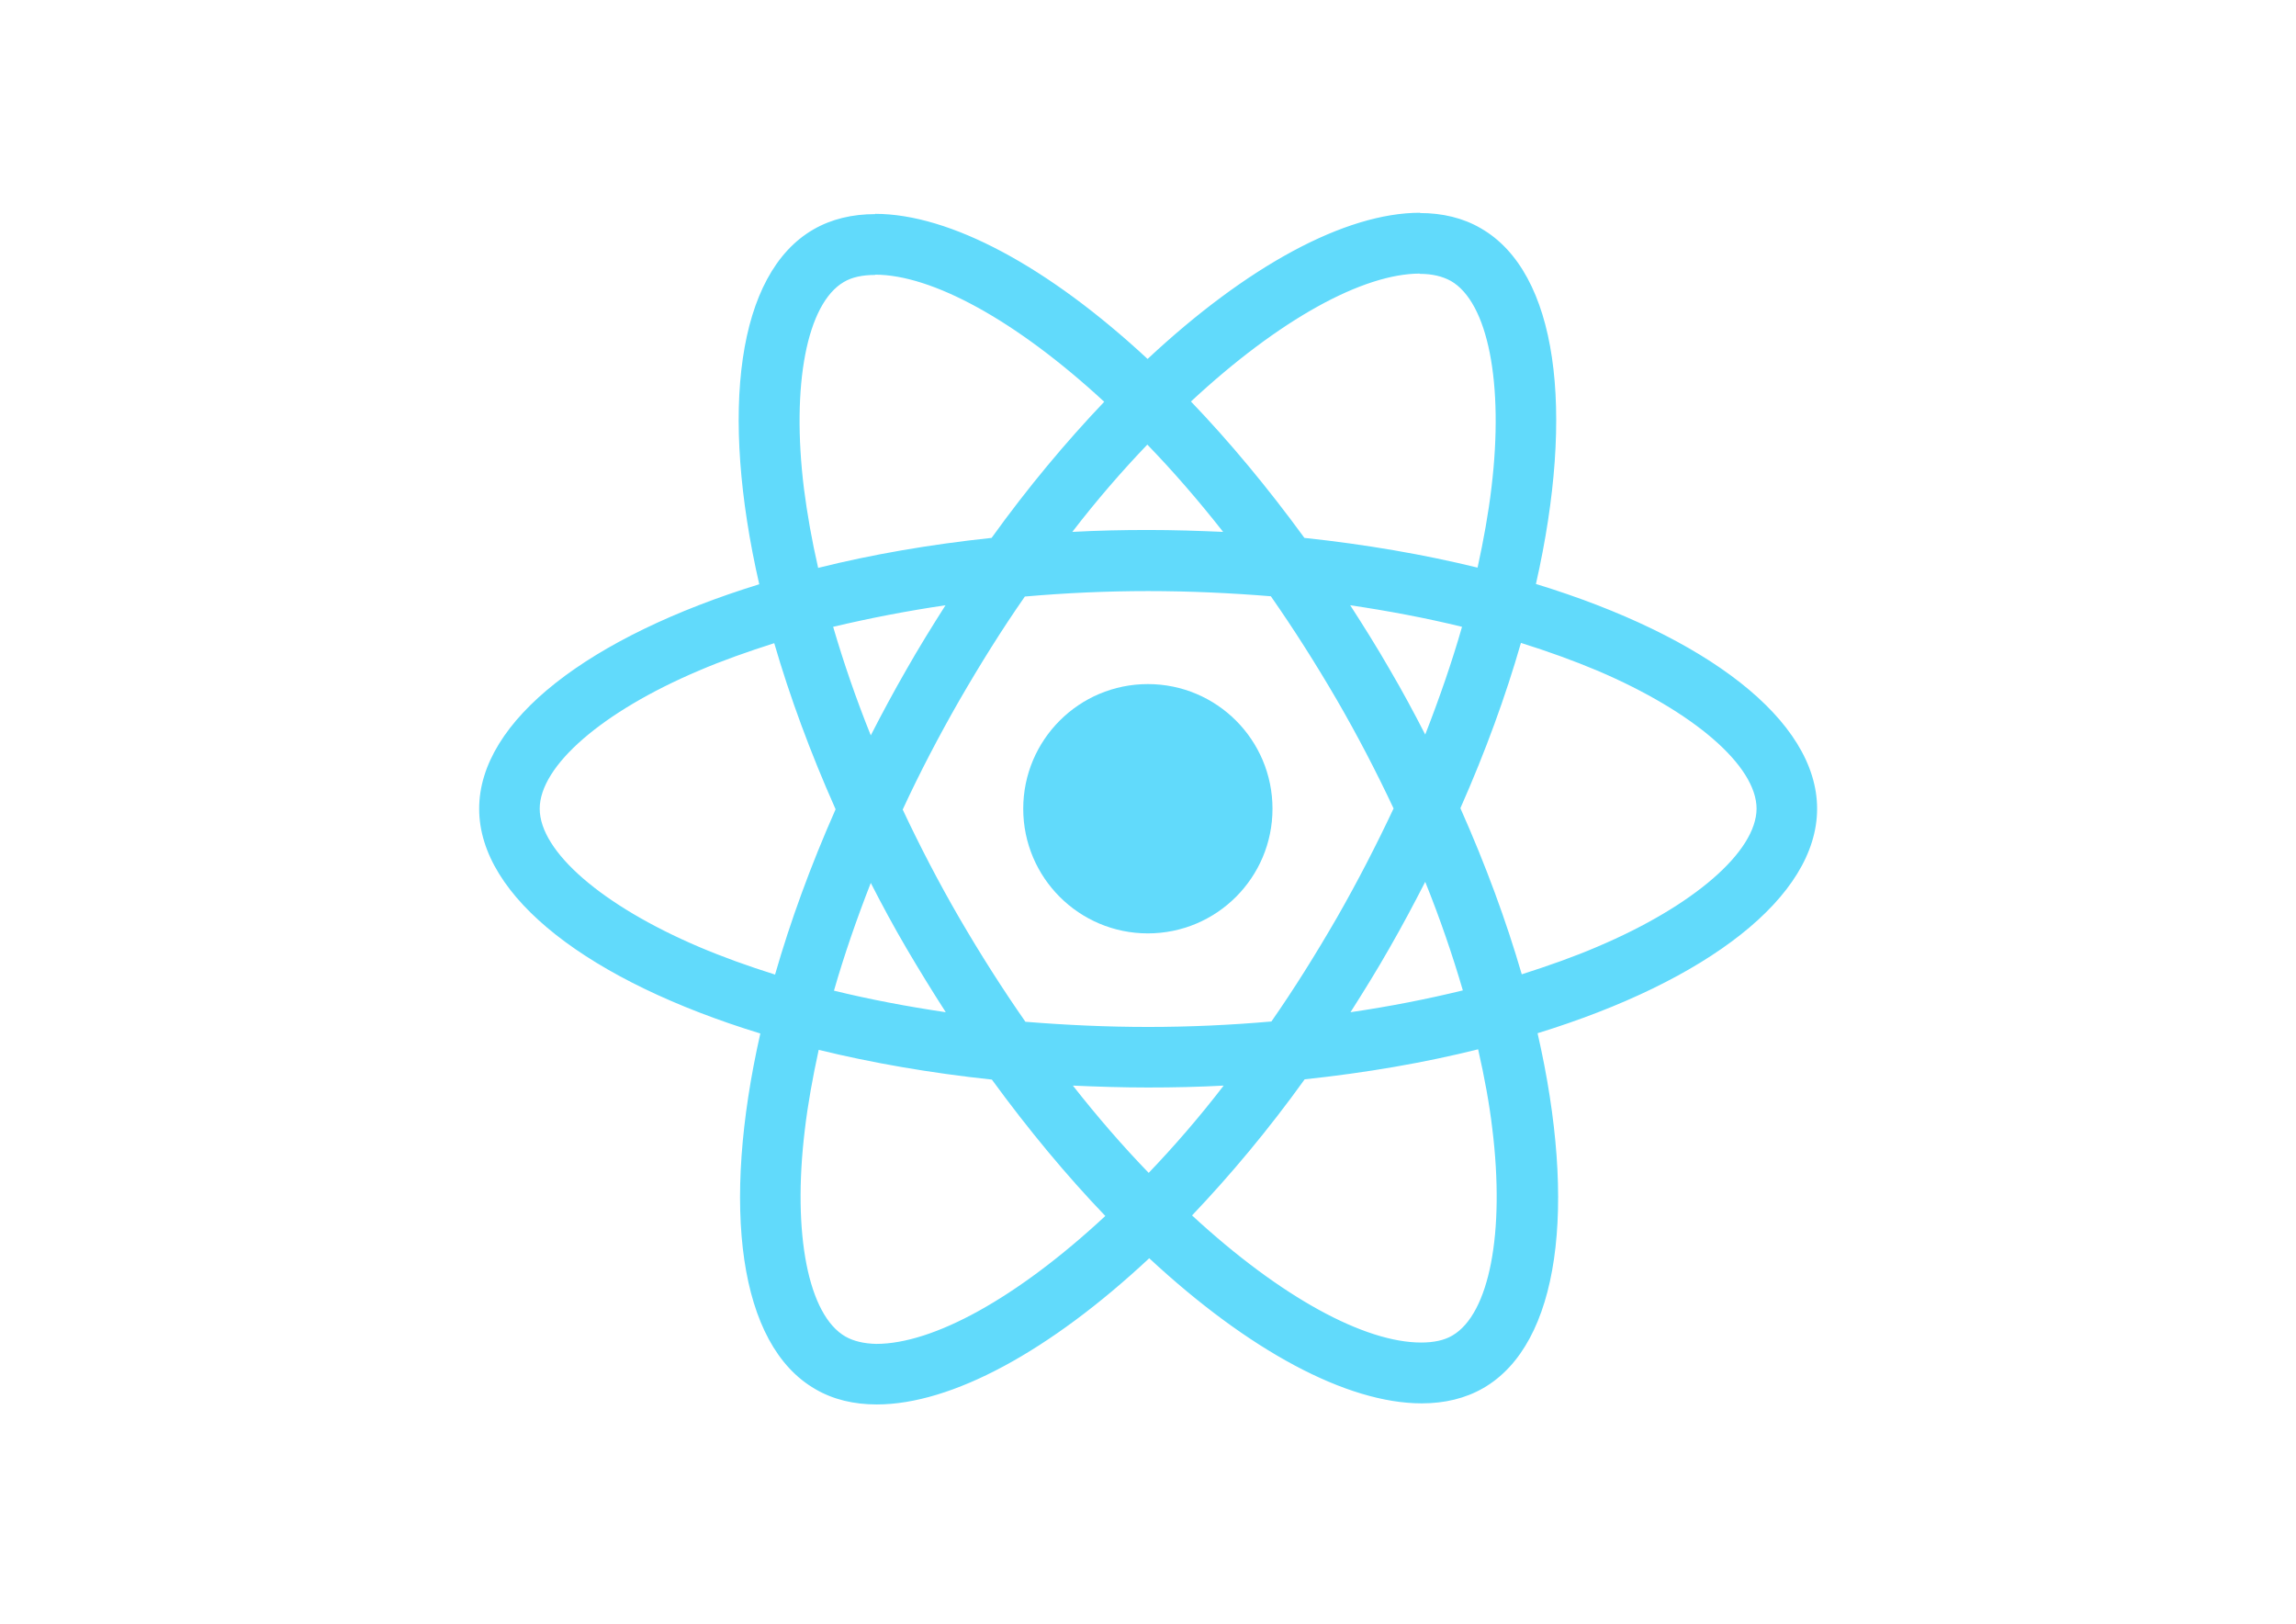
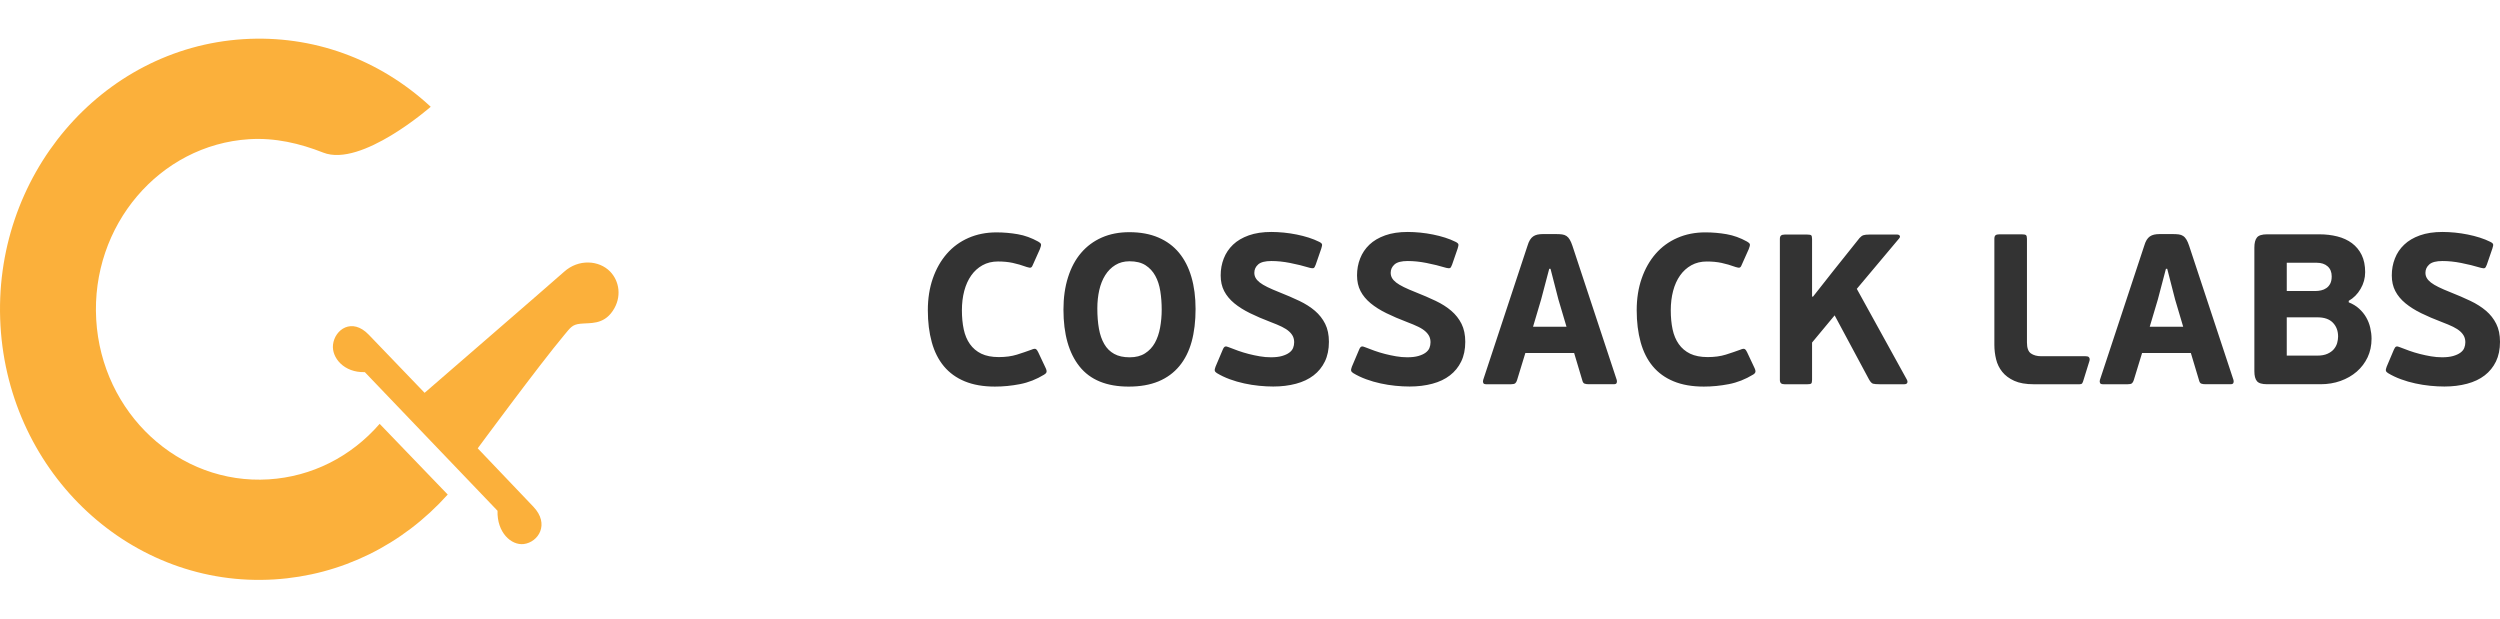
- <svg xmlns="http://www.w3.org/2000/svg" viewBox="0 0 841.9 595.3">
-   <g fill="#61DAFB">
-     <path d="M666.3 296.5c0-32.5-40.7-63.3-103.1-82.4 14.4-63.6 8-114.2-20.2-130.4-6.5-3.8-14.1-5.6-22.4-5.6v22.3c4.6 0 8.3.9 11.4 2.6 13.6 7.8 19.5 37.5 14.9 75.7-1.1 9.4-2.9 19.3-5.1 29.4-19.6-4.8-41-8.5-63.5-10.9-13.5-18.5-27.5-35.3-41.6-50 32.6-30.3 63.2-46.9 84-46.9V78c-27.5 0-63.5 19.6-99.9 53.6-36.4-33.8-72.4-53.2-99.9-53.2v22.3c20.7 0 51.4 16.5 84 46.6-14 14.7-28 31.4-41.3 49.9-22.6 2.4-44 6.1-63.6 11-2.3-10-4-19.7-5.2-29-4.7-38.2 1.1-67.9 14.6-75.8 3-1.8 6.9-2.6 11.5-2.6V78.5c-8.4 0-16 1.8-22.6 5.6-28.1 16.2-34.4 66.7-19.9 130.1-62.2 19.2-102.7 49.9-102.7 82.3 0 32.5 40.7 63.3 103.1 82.4-14.4 63.6-8 114.2 20.2 130.4 6.5 3.8 14.1 5.6 22.5 5.6 27.5 0 63.5-19.6 99.9-53.6 36.4 33.8 72.4 53.2 99.9 53.2 8.4 0 16-1.8 22.6-5.6 28.1-16.2 34.4-66.7 19.9-130.1 62-19.1 102.5-49.9 102.5-82.3zm-130.2-66.7c-3.7 12.9-8.3 26.2-13.5 39.5-4.1-8-8.4-16-13.1-24-4.6-8-9.5-15.8-14.4-23.4 14.2 2.1 27.9 4.7 41 7.9zm-45.8 106.5c-7.8 13.5-15.8 26.3-24.1 38.2-14.9 1.3-30 2-45.2 2-15.1 0-30.2-.7-45-1.9-8.3-11.9-16.4-24.6-24.2-38-7.6-13.1-14.5-26.4-20.8-39.8 6.2-13.4 13.2-26.8 20.7-39.9 7.8-13.5 15.8-26.3 24.1-38.2 14.9-1.3 30-2 45.2-2 15.1 0 30.2.7 45 1.9 8.3 11.9 16.4 24.6 24.2 38 7.6 13.1 14.5 26.4 20.8 39.8-6.3 13.4-13.2 26.8-20.7 39.9zm32.3-13c5.4 13.4 10 26.8 13.8 39.8-13.1 3.2-26.9 5.9-41.2 8 4.9-7.7 9.8-15.6 14.4-23.7 4.6-8 8.9-16.1 13-24.1zM421.2 430c-9.3-9.6-18.6-20.3-27.8-32 9 .4 18.2.7 27.5.7 9.4 0 18.7-.2 27.8-.7-9 11.7-18.3 22.4-27.5 32zm-74.4-58.9c-14.2-2.1-27.9-4.7-41-7.9 3.7-12.9 8.3-26.2 13.5-39.5 4.1 8 8.4 16 13.1 24 4.7 8 9.5 15.8 14.4 23.4zM420.7 163c9.3 9.6 18.6 20.3 27.8 32-9-.4-18.2-.7-27.5-.7-9.4 0-18.7.2-27.8.7 9-11.7 18.3-22.4 27.5-32zm-74 58.9c-4.9 7.7-9.8 15.6-14.4 23.7-4.6 8-8.9 16-13 24-5.4-13.4-10-26.8-13.8-39.8 13.1-3.1 26.9-5.8 41.2-7.9zm-90.5 125.2c-35.4-15.1-58.3-34.9-58.3-50.6 0-15.7 22.9-35.6 58.3-50.6 8.6-3.7 18-7 27.7-10.1 5.7 19.6 13.2 40 22.5 60.9-9.2 20.8-16.6 41.1-22.2 60.6-9.9-3.1-19.3-6.5-28-10.2zM310 490c-13.6-7.8-19.5-37.5-14.9-75.7 1.1-9.4 2.9-19.3 5.1-29.4 19.6 4.8 41 8.5 63.5 10.9 13.5 18.5 27.5 35.3 41.6 50-32.6 30.3-63.2 46.9-84 46.9-4.5-.1-8.3-1-11.3-2.7zm237.2-76.2c4.7 38.2-1.1 67.9-14.6 75.8-3 1.8-6.9 2.6-11.5 2.6-20.7 0-51.4-16.5-84-46.6 14-14.7 28-31.4 41.3-49.9 22.6-2.4 44-6.1 63.6-11 2.3 10.1 4.1 19.8 5.2 29.1zm38.5-66.7c-8.6 3.7-18 7-27.7 10.1-5.7-19.6-13.2-40-22.5-60.9 9.2-20.8 16.6-41.1 22.2-60.6 9.9 3.1 19.3 6.5 28.1 10.2 35.4 15.1 58.3 34.9 58.3 50.6-.1 15.7-23 35.6-58.4 50.6zM320.8 78.4z" />
-     <circle cx="420.9" cy="296.5" r="45.7" />
-     <path d="M520.5 78.1z" />
-   </g>
+ <svg xmlns="http://www.w3.org/2000/svg" width="194" height="48" viewBox="0 0 194 48" fill="none">
+   <path d="M29.461 32.89C27.229 35.46 24.18 36.988 20.857 37.198C13.893 37.637 7.886 32.073 7.466 24.796C7.046 17.518 12.37 11.241 19.334 10.802C21.337 10.676 23.263 11.123 25.086 11.843C28.042 13.009 33.424 8.285 33.424 8.285C29.406 4.564 24.244 2.701 18.886 3.039C7.826 3.736 -0.63 13.706 0.037 25.264C0.704 36.822 10.244 45.658 21.305 44.962C26.469 44.636 31.218 42.302 34.743 38.377L29.461 32.89ZM25.841 26.747C25.726 27.759 26.695 28.929 28.31 28.877L33.448 34.245L33.457 34.254L33.461 34.258L33.47 34.268L38.608 39.636C38.557 41.323 39.676 42.338 40.647 42.217C41.769 42.078 42.687 40.676 41.384 39.315C41.071 38.987 37.071 34.79 37.071 34.79C37.071 34.79 41.823 28.344 43.779 26.005C44.267 25.423 44.397 25.189 45.028 25.122C45.794 25.04 46.804 25.22 47.542 24.137C48.283 23.052 48.057 21.803 47.346 21.073C46.483 20.187 44.894 20.081 43.774 21.089C42.998 21.786 32.949 30.483 32.949 30.483C32.949 30.483 28.932 26.302 28.618 25.976C27.315 24.614 25.974 25.573 25.841 26.747Z" fill="#FBB03B" />
+   <path d="M77.506 27.71C78.035 27.71 78.503 27.647 78.912 27.52C79.319 27.392 79.7 27.262 80.052 27.132C80.206 27.064 80.317 27.05 80.382 27.088C80.448 27.128 80.509 27.207 80.564 27.329L81.127 28.524C81.204 28.678 81.232 28.794 81.209 28.872C81.189 28.949 81.127 29.014 81.027 29.071C80.432 29.435 79.806 29.682 79.151 29.809C78.495 29.937 77.847 29.999 77.208 29.999C76.304 29.999 75.525 29.864 74.868 29.593C74.213 29.323 73.672 28.932 73.248 28.424C72.824 27.915 72.509 27.292 72.306 26.555C72.102 25.82 72 24.993 72 24.075C72 23.166 72.13 22.344 72.388 21.602C72.648 20.86 73.009 20.224 73.472 19.693C73.936 19.16 74.494 18.752 75.15 18.464C75.805 18.177 76.531 18.033 77.324 18.033C77.886 18.033 78.437 18.081 78.978 18.175C79.518 18.268 80.046 18.46 80.564 18.747C80.686 18.813 80.757 18.88 80.779 18.946C80.801 19.012 80.774 19.139 80.697 19.329L80.185 20.473C80.129 20.628 80.072 20.723 80.011 20.756C79.95 20.789 79.843 20.777 79.688 20.723C79.291 20.58 78.921 20.471 78.581 20.399C78.239 20.327 77.858 20.291 77.439 20.291C76.988 20.291 76.588 20.39 76.24 20.584C75.894 20.777 75.601 21.042 75.364 21.379C75.127 21.717 74.948 22.115 74.826 22.573C74.705 23.033 74.644 23.534 74.644 24.076C74.644 24.618 74.691 25.109 74.785 25.554C74.879 25.996 75.038 26.379 75.265 26.699C75.491 27.02 75.786 27.27 76.15 27.447C76.514 27.621 76.965 27.71 77.506 27.71ZM92.776 23.976C92.776 24.927 92.675 25.776 92.471 26.515C92.266 27.258 91.95 27.887 91.52 28.407C91.09 28.927 90.55 29.323 89.9 29.594C89.249 29.865 88.478 30 87.585 30C85.876 30 84.605 29.481 83.773 28.441C82.942 27.401 82.524 25.929 82.524 24.024C82.524 23.096 82.643 22.258 82.881 21.511C83.118 20.762 83.456 20.133 83.897 19.619C84.338 19.105 84.872 18.709 85.501 18.432C86.129 18.155 86.84 18.017 87.634 18.017C88.494 18.017 89.246 18.155 89.891 18.432C90.536 18.709 91.07 19.103 91.495 19.619C91.919 20.133 92.239 20.759 92.453 21.495C92.669 22.231 92.776 23.057 92.776 23.976ZM90.148 24.025C90.148 23.528 90.112 23.051 90.04 22.597C89.969 22.143 89.839 21.745 89.651 21.403C89.464 21.06 89.21 20.787 88.891 20.582C88.57 20.377 88.158 20.275 87.65 20.275C87.231 20.275 86.865 20.374 86.55 20.567C86.237 20.759 85.974 21.023 85.765 21.355C85.556 21.688 85.402 22.075 85.302 22.517C85.203 22.959 85.153 23.428 85.153 23.927C85.153 24.514 85.194 25.04 85.277 25.504C85.359 25.968 85.498 26.367 85.691 26.698C85.883 27.031 86.139 27.285 86.459 27.461C86.779 27.64 87.181 27.727 87.666 27.727C88.14 27.727 88.536 27.625 88.857 27.419C89.176 27.216 89.429 26.945 89.618 26.607C89.805 26.269 89.94 25.876 90.023 25.428C90.105 24.98 90.148 24.512 90.148 24.025ZM94.724 21.37C94.724 20.904 94.804 20.468 94.964 20.059C95.124 19.648 95.364 19.293 95.683 18.986C96.003 18.681 96.41 18.441 96.907 18.264C97.403 18.087 97.988 18 98.661 18C98.969 18 99.291 18.018 99.628 18.05C99.965 18.084 100.294 18.133 100.621 18.199C100.945 18.264 101.257 18.346 101.555 18.439C101.852 18.535 102.122 18.642 102.364 18.764C102.497 18.828 102.571 18.894 102.587 18.953C102.605 19.015 102.584 19.128 102.529 19.295L102.099 20.539C102.044 20.694 101.99 20.782 101.935 20.804C101.879 20.825 101.785 20.82 101.653 20.787C101.135 20.632 100.62 20.504 100.106 20.405C99.594 20.304 99.112 20.255 98.66 20.255C98.175 20.255 97.833 20.344 97.634 20.52C97.436 20.696 97.336 20.912 97.336 21.167C97.336 21.311 97.369 21.444 97.436 21.565C97.503 21.687 97.61 21.805 97.758 21.922C97.907 22.037 98.105 22.156 98.354 22.278C98.602 22.399 98.908 22.533 99.271 22.676C99.833 22.898 100.351 23.122 100.825 23.347C101.298 23.573 101.703 23.831 102.04 24.119C102.376 24.407 102.64 24.745 102.834 25.131C103.027 25.517 103.124 25.984 103.124 26.526C103.124 27.113 103.018 27.622 102.809 28.053C102.6 28.484 102.307 28.843 101.933 29.131C101.558 29.42 101.103 29.636 100.568 29.778C100.034 29.921 99.446 29.994 98.807 29.994C98.454 29.994 98.085 29.975 97.699 29.936C97.314 29.898 96.93 29.836 96.55 29.753C96.169 29.671 95.797 29.564 95.433 29.43C95.07 29.297 94.733 29.137 94.425 28.95C94.337 28.894 94.284 28.835 94.268 28.767C94.251 28.702 94.27 28.596 94.326 28.453L94.888 27.127C94.944 26.992 95.004 26.915 95.07 26.894C95.136 26.872 95.231 26.888 95.352 26.944C95.573 27.033 95.815 27.126 96.079 27.218C96.344 27.312 96.617 27.395 96.897 27.467C97.178 27.539 97.465 27.6 97.757 27.65C98.05 27.701 98.339 27.725 98.625 27.725C98.967 27.725 99.253 27.692 99.485 27.625C99.716 27.558 99.904 27.473 100.047 27.366C100.191 27.259 100.289 27.14 100.345 27C100.4 26.861 100.427 26.716 100.427 26.561C100.427 26.396 100.397 26.246 100.336 26.113C100.275 25.98 100.176 25.85 100.038 25.724C99.9 25.597 99.713 25.474 99.476 25.358C99.238 25.243 98.944 25.118 98.591 24.986C98.007 24.763 97.478 24.538 97.004 24.304C96.531 24.073 96.122 23.814 95.78 23.534C95.438 23.251 95.177 22.937 94.995 22.586C94.815 22.241 94.724 21.834 94.724 21.37ZM105.306 21.37C105.306 20.904 105.385 20.468 105.546 20.059C105.706 19.648 105.945 19.293 106.266 18.986C106.585 18.681 106.993 18.441 107.49 18.264C107.985 18.087 108.569 18 109.241 18C109.55 18 109.873 18.018 110.209 18.05C110.545 18.084 110.876 18.133 111.201 18.199C111.526 18.264 111.838 18.346 112.136 18.439C112.435 18.535 112.704 18.642 112.946 18.764C113.078 18.828 113.152 18.894 113.169 18.953C113.186 19.015 113.167 19.128 113.111 19.295L112.681 20.539C112.625 20.694 112.571 20.782 112.515 20.804C112.46 20.825 112.368 20.82 112.234 20.787C111.715 20.632 111.2 20.504 110.688 20.405C110.176 20.304 109.693 20.255 109.24 20.255C108.755 20.255 108.414 20.344 108.216 20.52C108.017 20.696 107.918 20.912 107.918 21.167C107.918 21.311 107.95 21.444 108.017 21.565C108.084 21.687 108.191 21.805 108.34 21.922C108.489 22.037 108.687 22.156 108.935 22.278C109.183 22.399 109.489 22.533 109.853 22.676C110.416 22.898 110.933 23.122 111.406 23.347C111.88 23.573 112.285 23.831 112.621 24.119C112.957 24.407 113.222 24.745 113.415 25.131C113.607 25.517 113.705 25.984 113.705 26.526C113.705 27.113 113.599 27.622 113.389 28.053C113.18 28.484 112.888 28.843 112.513 29.131C112.139 29.42 111.684 29.636 111.15 29.778C110.615 29.921 110.027 29.994 109.389 29.994C109.036 29.994 108.667 29.975 108.28 29.936C107.894 29.898 107.512 29.836 107.13 29.753C106.75 29.671 106.379 29.564 106.015 29.43C105.651 29.297 105.314 29.137 105.006 28.95C104.918 28.894 104.865 28.835 104.849 28.767C104.833 28.702 104.851 28.596 104.907 28.453L105.47 27.127C105.525 26.992 105.585 26.915 105.652 26.894C105.718 26.872 105.812 26.888 105.933 26.944C106.153 27.033 106.396 27.126 106.66 27.218C106.925 27.312 107.197 27.395 107.478 27.467C107.76 27.539 108.045 27.6 108.338 27.65C108.629 27.701 108.919 27.725 109.205 27.725C109.547 27.725 109.833 27.692 110.065 27.625C110.298 27.558 110.484 27.473 110.628 27.366C110.771 27.259 110.87 27.14 110.926 27C110.98 26.861 111.008 26.716 111.008 26.561C111.008 26.396 110.978 26.246 110.917 26.113C110.856 25.98 110.758 25.85 110.62 25.724C110.483 25.597 110.296 25.474 110.057 25.358C109.821 25.243 109.526 25.118 109.173 24.986C108.589 24.763 108.06 24.538 107.585 24.304C107.112 24.073 106.703 23.814 106.362 23.534C106.021 23.251 105.758 22.937 105.577 22.586C105.397 22.241 105.306 21.834 105.306 21.37ZM122.153 27.394H118.367L117.722 29.502C117.689 29.611 117.642 29.693 117.582 29.743C117.521 29.793 117.414 29.817 117.26 29.817H115.324C115.203 29.817 115.127 29.784 115.1 29.716C115.073 29.649 115.07 29.574 115.094 29.484L118.532 19.077C118.587 18.891 118.651 18.737 118.723 18.621C118.794 18.505 118.876 18.414 118.971 18.348C119.064 18.282 119.175 18.235 119.301 18.206C119.428 18.179 119.574 18.164 119.739 18.164H120.731C120.918 18.164 121.078 18.173 121.211 18.189C121.343 18.206 121.459 18.248 121.558 18.313C121.657 18.379 121.742 18.474 121.813 18.596C121.886 18.717 121.955 18.877 122.021 19.076L125.459 29.483C125.481 29.548 125.481 29.623 125.459 29.7C125.438 29.776 125.365 29.815 125.244 29.815H123.277C123.155 29.815 123.054 29.802 122.971 29.773C122.888 29.747 122.83 29.672 122.797 29.55L122.153 27.394ZM118.964 25.354H121.56L120.932 23.237L120.319 20.857H120.22L119.592 23.237L118.964 25.354ZM132.514 27.71C133.044 27.71 133.512 27.647 133.92 27.52C134.328 27.392 134.707 27.262 135.061 27.132C135.214 27.064 135.324 27.05 135.391 27.088C135.457 27.128 135.519 27.207 135.573 27.329L136.136 28.524C136.212 28.678 136.239 28.794 136.218 28.872C136.196 28.949 136.136 29.014 136.036 29.071C135.44 29.435 134.814 29.682 134.159 29.809C133.503 29.937 132.855 29.999 132.217 29.999C131.312 29.999 130.532 29.864 129.877 29.593C129.22 29.323 128.68 28.932 128.256 28.424C127.831 27.915 127.518 27.292 127.314 26.555C127.111 25.82 127.008 24.993 127.008 24.074C127.008 23.166 127.137 22.343 127.397 21.601C127.655 20.86 128.017 20.223 128.479 19.692C128.943 19.16 129.502 18.75 130.157 18.464C130.813 18.175 131.538 18.032 132.331 18.032C132.894 18.032 133.444 18.08 133.985 18.174C134.525 18.269 135.054 18.459 135.572 18.747C135.693 18.813 135.764 18.881 135.788 18.947C135.808 19.012 135.782 19.139 135.704 19.329L135.192 20.474C135.137 20.629 135.081 20.724 135.019 20.756C134.957 20.79 134.85 20.777 134.696 20.724C134.299 20.581 133.93 20.472 133.588 20.4C133.245 20.328 132.865 20.292 132.446 20.292C131.994 20.292 131.595 20.391 131.247 20.584C130.9 20.778 130.608 21.043 130.371 21.38C130.134 21.718 129.955 22.116 129.834 22.574C129.713 23.034 129.652 23.534 129.652 24.077C129.652 24.619 129.698 25.11 129.792 25.555C129.886 25.997 130.047 26.38 130.272 26.7C130.498 27.021 130.793 27.271 131.157 27.448C131.521 27.621 131.974 27.71 132.514 27.71ZM144.088 22.415L147.941 29.402C148.017 29.524 148.039 29.625 148.006 29.702C147.973 29.778 147.897 29.817 147.775 29.817H145.857C145.627 29.817 145.458 29.803 145.352 29.776C145.248 29.749 145.14 29.634 145.03 29.434L142.368 24.472L140.616 26.581V29.469C140.616 29.625 140.593 29.722 140.55 29.76C140.505 29.8 140.401 29.819 140.236 29.819H138.499C138.366 29.819 138.271 29.795 138.21 29.745C138.149 29.694 138.118 29.603 138.118 29.471V18.548C138.118 18.416 138.147 18.326 138.21 18.276C138.271 18.226 138.366 18.201 138.499 18.201H140.236C140.401 18.201 140.505 18.222 140.55 18.261C140.593 18.298 140.616 18.396 140.616 18.551V22.999L140.681 23.031L142.235 21.057L144.302 18.468C144.403 18.358 144.5 18.285 144.601 18.252C144.701 18.219 144.86 18.201 145.079 18.201H147.212C147.312 18.201 147.381 18.231 147.419 18.293C147.458 18.354 147.439 18.43 147.361 18.516L144.088 22.415ZM185.603 21.37C185.603 20.904 185.683 20.468 185.844 20.059C186.002 19.648 186.242 19.293 186.564 18.988C186.881 18.683 187.29 18.441 187.787 18.264C188.283 18.087 188.865 18 189.539 18C189.847 18 190.17 18.018 190.507 18.05C190.844 18.084 191.174 18.134 191.498 18.199C191.823 18.264 192.135 18.346 192.433 18.439C192.732 18.535 193 18.642 193.243 18.764C193.376 18.828 193.45 18.895 193.465 18.953C193.483 19.015 193.463 19.128 193.406 19.295L192.978 20.539C192.922 20.694 192.868 20.782 192.812 20.804C192.757 20.826 192.664 20.82 192.53 20.787C192.014 20.632 191.498 20.505 190.984 20.405C190.471 20.304 189.99 20.255 189.538 20.255C189.054 20.255 188.711 20.344 188.513 20.52C188.314 20.697 188.214 20.913 188.214 21.167C188.214 21.311 188.247 21.444 188.314 21.565C188.381 21.687 188.489 21.805 188.637 21.922C188.785 22.037 188.983 22.156 189.232 22.278C189.479 22.399 189.785 22.533 190.148 22.676C190.71 22.898 191.228 23.122 191.702 23.348C192.175 23.573 192.58 23.832 192.917 24.119C193.253 24.407 193.518 24.745 193.71 25.132C193.903 25.517 194 25.984 194 26.526C194 27.113 193.894 27.622 193.686 28.053C193.476 28.484 193.183 28.843 192.811 29.131C192.434 29.42 191.982 29.636 191.446 29.778C190.91 29.921 190.326 29.994 189.687 29.994C189.334 29.994 188.964 29.975 188.578 29.936C188.193 29.898 187.81 29.836 187.428 29.753C187.047 29.672 186.677 29.564 186.314 29.43C185.949 29.297 185.612 29.137 185.304 28.95C185.215 28.894 185.162 28.835 185.147 28.767C185.13 28.702 185.151 28.596 185.206 28.454L185.768 27.127C185.824 26.993 185.884 26.915 185.95 26.894C186.016 26.872 186.11 26.888 186.231 26.944C186.453 27.033 186.694 27.126 186.96 27.218C187.223 27.312 187.497 27.395 187.779 27.467C188.059 27.539 188.346 27.6 188.639 27.65C188.931 27.701 189.221 27.725 189.506 27.725C189.848 27.725 190.134 27.692 190.367 27.625C190.597 27.558 190.786 27.473 190.929 27.366C191.072 27.262 191.172 27.14 191.227 27C191.283 26.861 191.31 26.716 191.31 26.561C191.31 26.396 191.279 26.246 191.218 26.113C191.157 25.98 191.059 25.85 190.921 25.724C190.782 25.597 190.594 25.474 190.359 25.358C190.121 25.243 189.826 25.117 189.474 24.986C188.889 24.763 188.361 24.538 187.885 24.304C187.413 24.073 187.004 23.814 186.662 23.534C186.32 23.251 186.057 22.937 185.876 22.586C185.695 22.241 185.603 21.834 185.603 21.37ZM182.262 23.461C182.569 23.583 182.839 23.745 183.064 23.95C183.29 24.155 183.475 24.381 183.617 24.63C183.759 24.88 183.867 25.148 183.931 25.435C183.997 25.723 184.032 26.006 184.032 26.281C184.032 26.813 183.93 27.295 183.727 27.725C183.522 28.156 183.24 28.527 182.884 28.838C182.527 29.148 182.106 29.388 181.626 29.56C181.148 29.731 180.632 29.816 180.08 29.816H175.93C175.534 29.816 175.268 29.738 175.138 29.577C175.004 29.417 174.939 29.159 174.939 28.805V19.212C174.939 18.858 175.004 18.597 175.138 18.432C175.269 18.264 175.534 18.183 175.93 18.183H179.981C180.479 18.183 180.943 18.238 181.378 18.348C181.813 18.458 182.191 18.633 182.511 18.87C182.83 19.109 183.083 19.414 183.264 19.782C183.446 20.154 183.536 20.598 183.536 21.118C183.536 21.583 183.417 22.018 183.178 22.422C182.943 22.826 182.635 23.133 182.262 23.343V23.461ZM177.45 22.582H179.698C179.831 22.582 179.971 22.564 180.122 22.532C180.27 22.499 180.404 22.441 180.525 22.357C180.647 22.276 180.747 22.16 180.825 22.013C180.902 21.865 180.94 21.676 180.94 21.445C180.94 21.115 180.836 20.858 180.626 20.67C180.416 20.483 180.135 20.39 179.785 20.39H177.453V22.582H177.45ZM181.437 26.117C181.437 25.675 181.3 25.316 181.03 25.039C180.762 24.763 180.362 24.625 179.833 24.625H177.452V27.595H179.833C180.141 27.595 180.4 27.549 180.611 27.453C180.82 27.359 180.985 27.24 181.106 27.097C181.227 26.954 181.313 26.793 181.364 26.617C181.41 26.438 181.437 26.271 181.437 26.117ZM170.011 27.394H166.225L165.58 29.502C165.546 29.611 165.499 29.693 165.439 29.743C165.378 29.794 165.27 29.817 165.117 29.817H163.181C163.06 29.817 162.987 29.784 162.96 29.716C162.934 29.651 162.928 29.574 162.952 29.484L166.39 19.077C166.446 18.891 166.507 18.737 166.579 18.621C166.651 18.505 166.734 18.414 166.829 18.348C166.922 18.283 167.033 18.235 167.16 18.206C167.285 18.179 167.432 18.164 167.597 18.164H168.589C168.774 18.164 168.935 18.173 169.068 18.189C169.201 18.206 169.316 18.248 169.413 18.313C169.514 18.379 169.598 18.474 169.671 18.596C169.743 18.717 169.812 18.877 169.878 19.076L173.317 29.483C173.34 29.549 173.34 29.623 173.317 29.7C173.297 29.776 173.224 29.815 173.102 29.815H171.135C171.014 29.815 170.912 29.802 170.831 29.773C170.748 29.747 170.69 29.672 170.657 29.551L170.011 27.394ZM166.819 25.354H169.415L168.788 23.239L168.176 20.857H168.076L167.449 23.239L166.819 25.354ZM156.309 29.553C155.917 29.375 155.605 29.143 155.374 28.855C155.143 28.567 154.984 28.241 154.896 27.876C154.807 27.51 154.763 27.14 154.763 26.763V18.531C154.763 18.398 154.791 18.307 154.852 18.258C154.913 18.207 155.011 18.184 155.143 18.184H156.896C157.062 18.184 157.169 18.204 157.219 18.249C157.268 18.293 157.292 18.387 157.292 18.531V26.58C157.292 27 157.394 27.283 157.598 27.426C157.803 27.569 158.069 27.643 158.4 27.643H161.833C161.954 27.643 162.037 27.662 162.08 27.702C162.125 27.74 162.192 27.831 162.146 27.993L161.687 29.47C161.609 29.733 161.583 29.818 161.374 29.818H157.821C157.205 29.818 156.701 29.73 156.309 29.553Z" fill="#333333" />
</svg>
